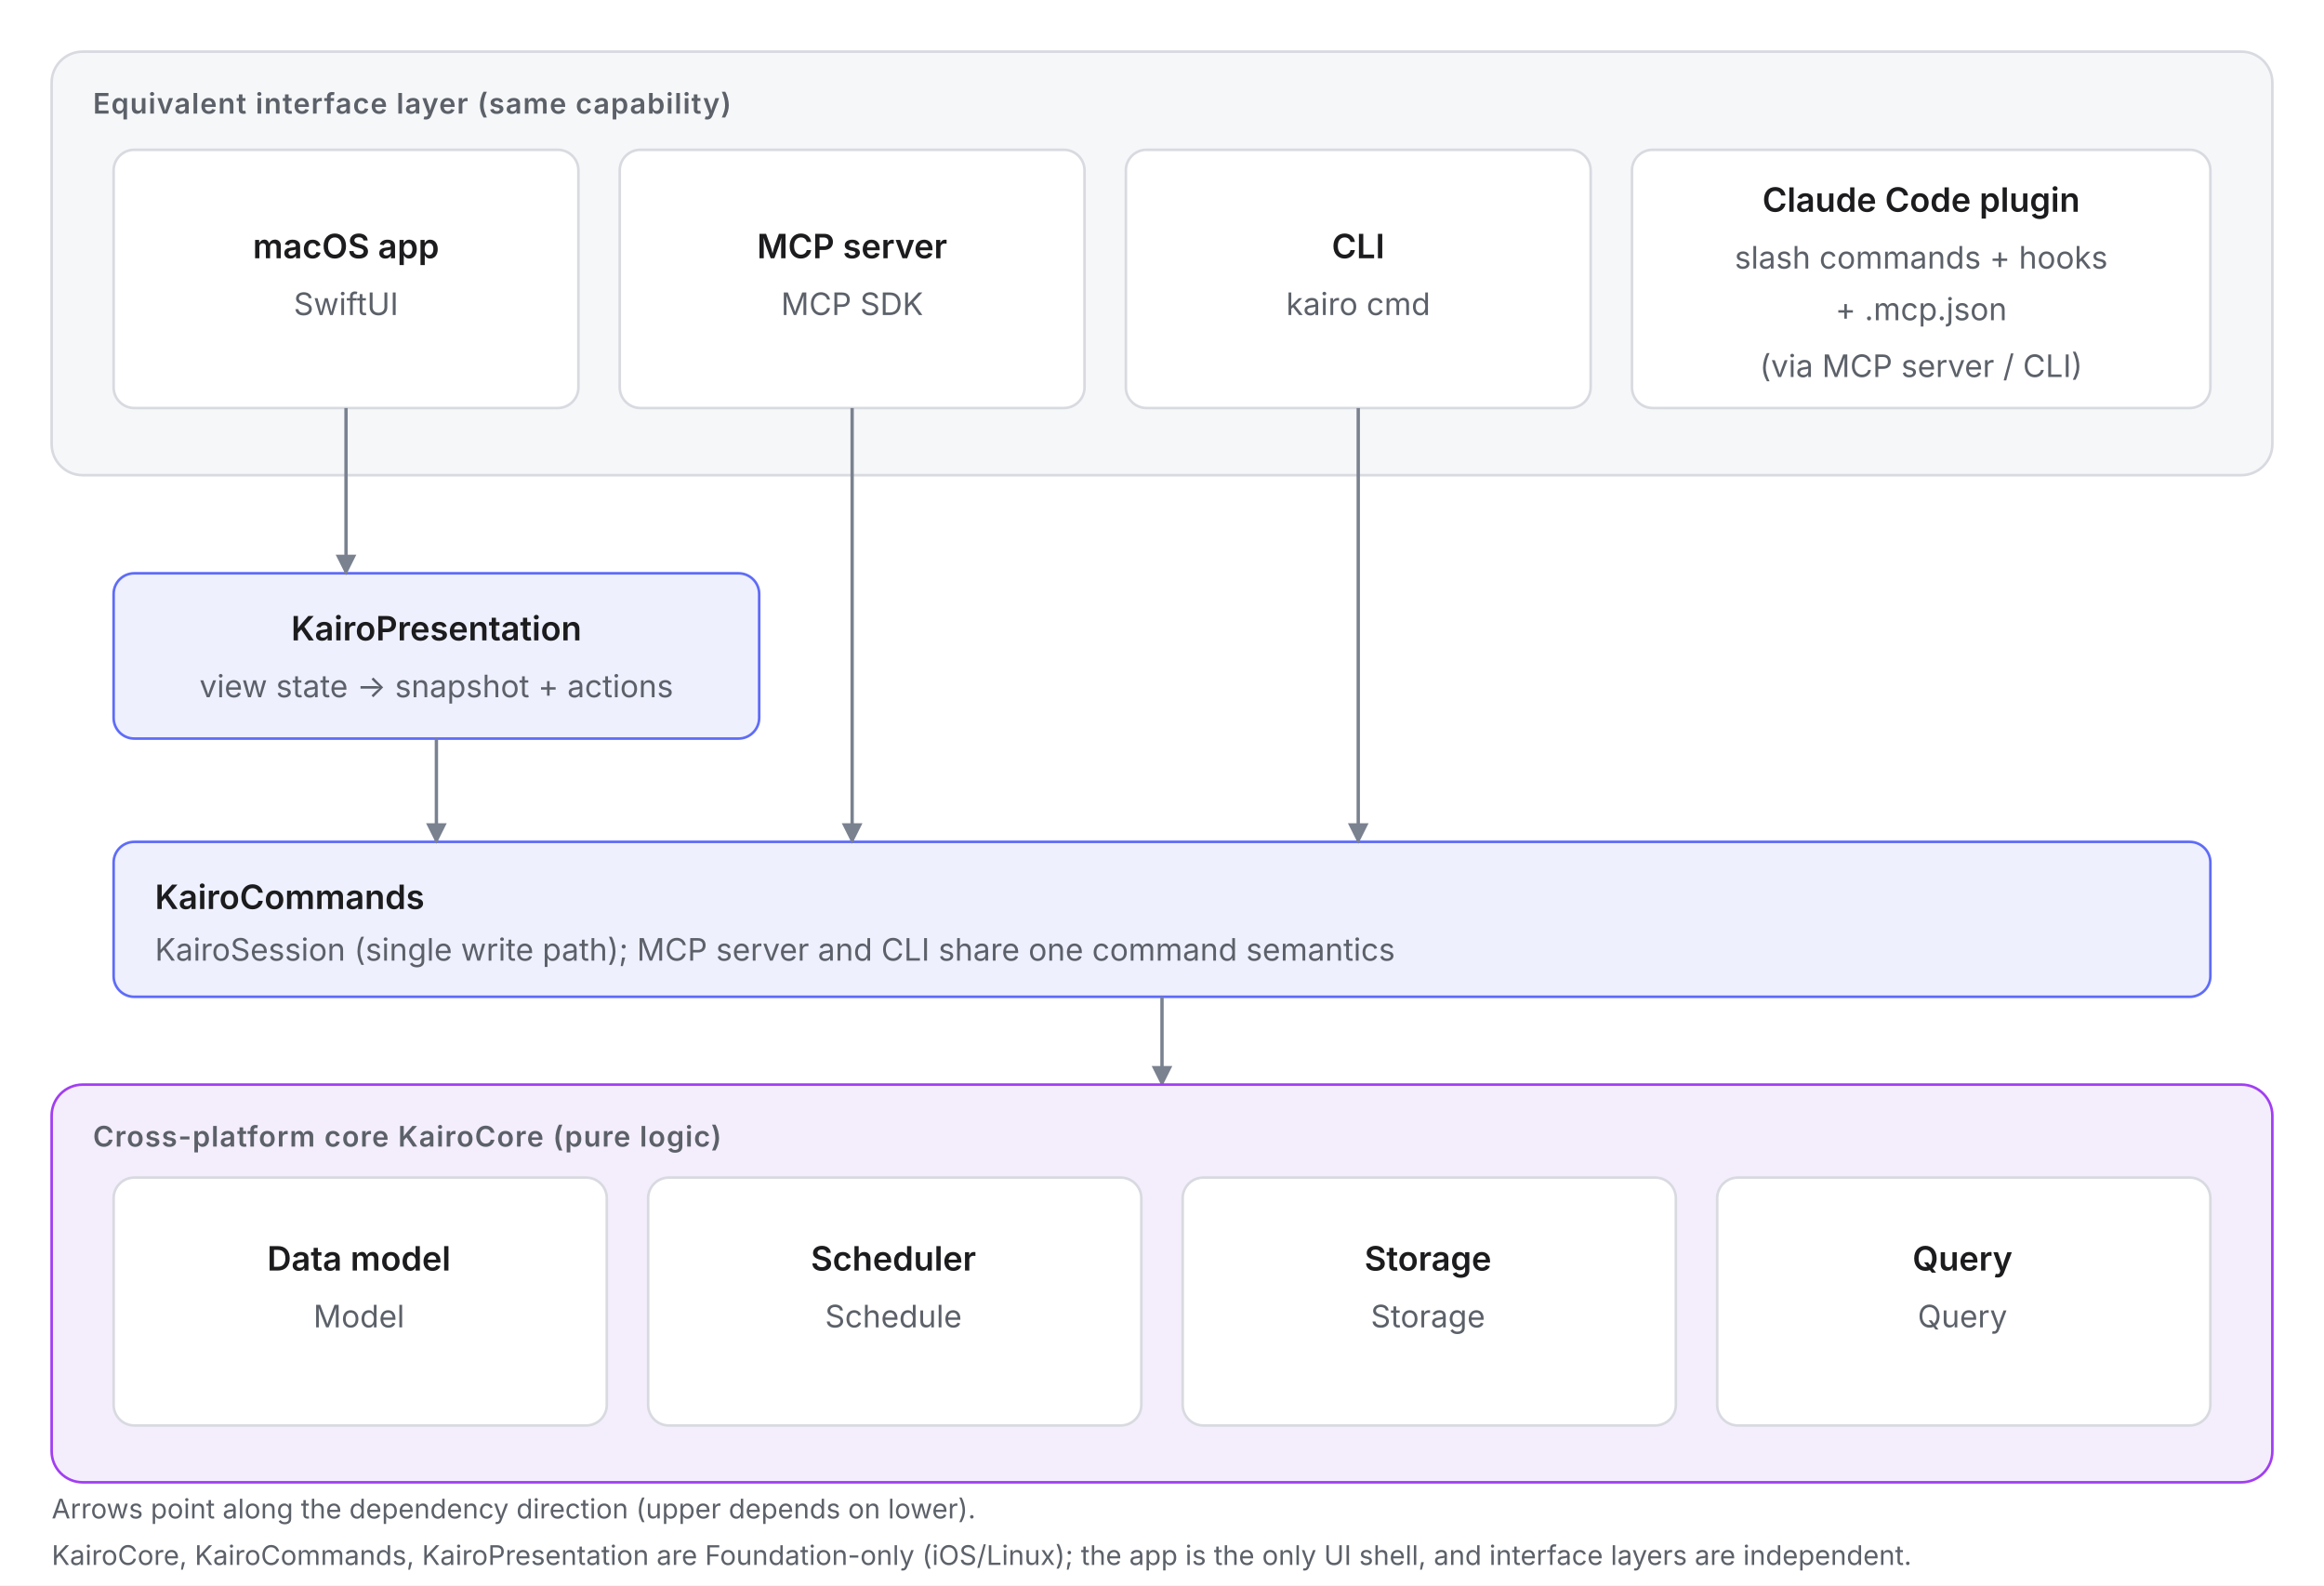
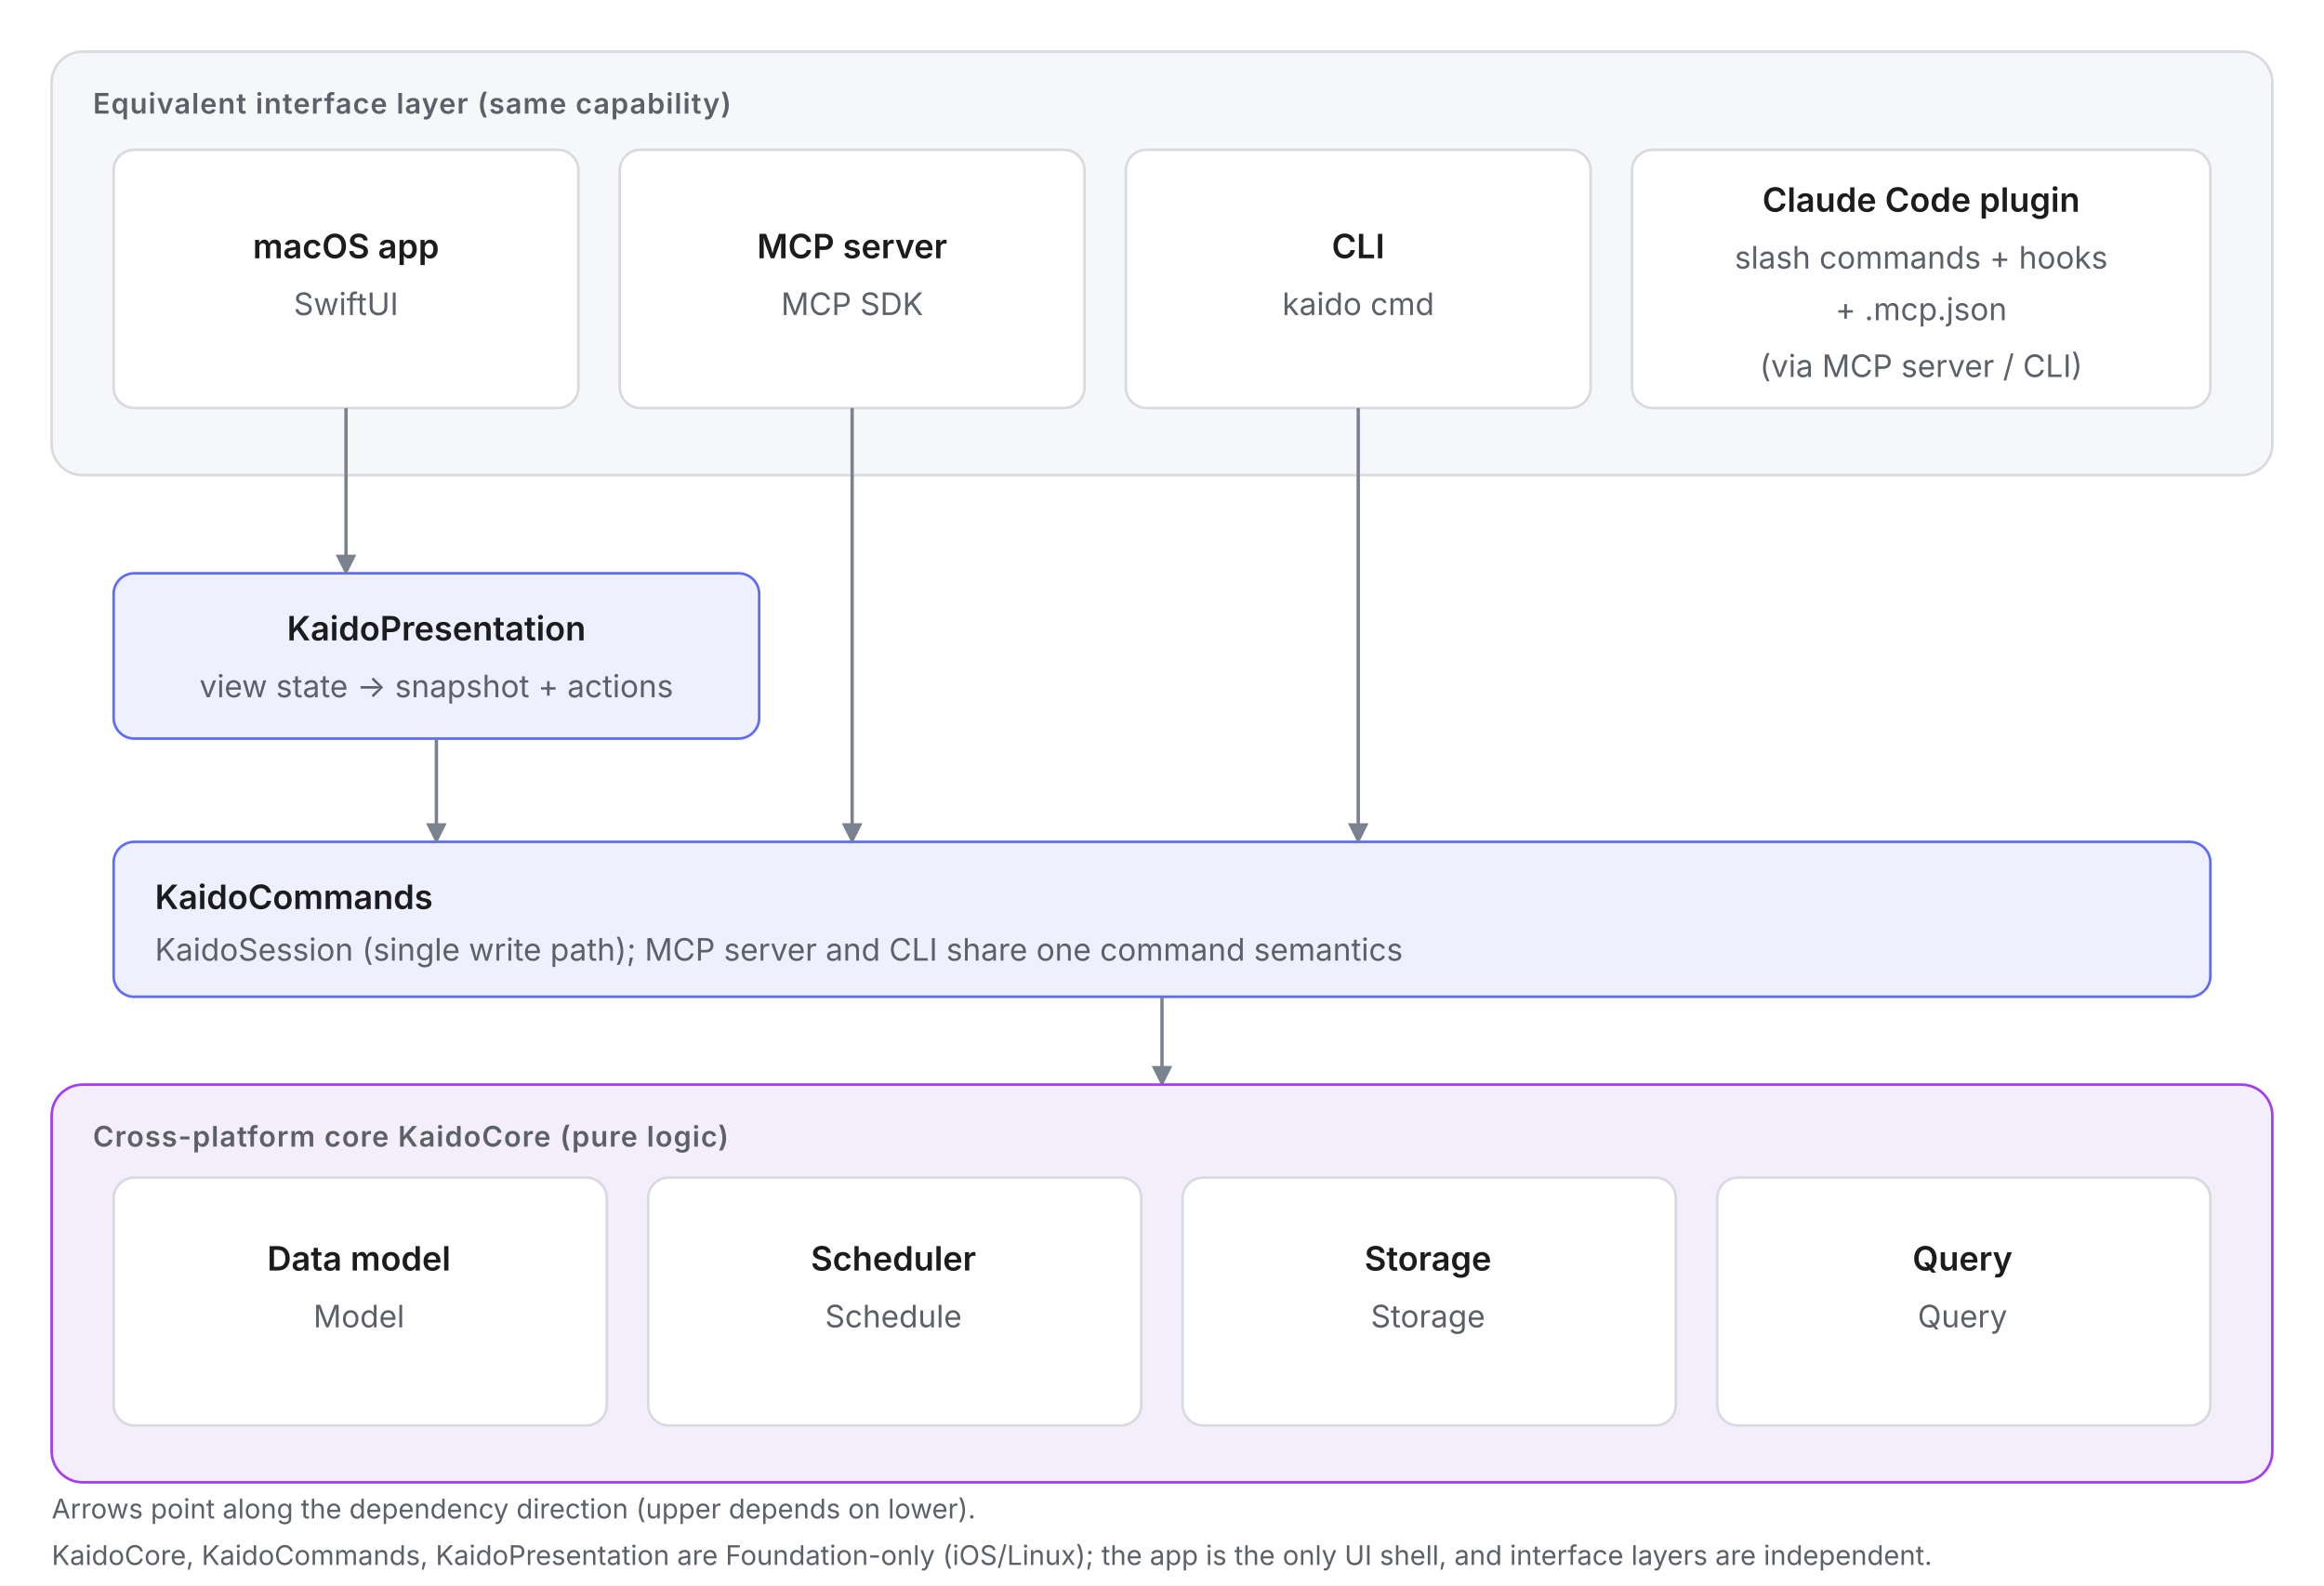
- <svg xmlns="http://www.w3.org/2000/svg" viewBox="0 0 900 614" width="900" height="614" role="img" aria-labelledby="kairo-fig-title kairo-fig-desc">
+ <svg xmlns="http://www.w3.org/2000/svg" viewBox="0 0 900 614" width="900" height="614" role="img" aria-labelledby="kaido-fig-title kaido-fig-desc">
  <style>
    .canvas { fill: #FFFFFF; }
    .panel { fill: #FFFFFF; stroke: #D8DAE0; stroke-width: 1; }
    .soft { fill: #F6F7F9; stroke: #D8DAE0; stroke-width: 1; }
    .accent { fill: #EEF0FE; stroke: #5F6CF8; stroke-width: 1; }
    .core { fill: #F4EEFC; stroke: #A13EF2; stroke-width: 1; }
    .line { stroke: #7A8290; stroke-width: 1.3; fill: none; }
    .tree { stroke: #C3C7D0; stroke-width: 1; fill: none; }
    .t-title { font: 600 13px "SF Pro Text", -apple-system, "PingFang SC", "Hiragino Sans GB", "Microsoft YaHei", sans-serif; fill: #1C1C1E; }
    .t-sub { font: 400 12px "SF Pro Text", -apple-system, "PingFang SC", "Hiragino Sans GB", "Microsoft YaHei", sans-serif; fill: #5C6169; }
    .t-name { font: 600 12.5px "SF Mono", ui-monospace, Menlo, monospace; fill: #1C1C1E; }
    .t-mono { font: 400 12px "SF Mono", ui-monospace, Menlo, monospace; fill: #1C1C1E; }
    .t-band { font: 600 11px "SF Pro Text", -apple-system, "PingFang SC", "Hiragino Sans GB", "Microsoft YaHei", sans-serif; fill: #5C6169; letter-spacing: 0.4px; }
    .t-note { font: 400 10.5px "SF Pro Text", -apple-system, "PingFang SC", "Hiragino Sans GB", "Microsoft YaHei", sans-serif; fill: #5C6169; }
    .arrow-head { fill: #7A8290; }
    @media (prefers-color-scheme: dark) {
      .canvas { fill: #1C1C1E; }
      .panel { fill: #2C2C2E; stroke: #3A3A3C; }
      .soft { fill: #242426; stroke: #3A3A3C; }
      .accent { fill: #232640; stroke: #5F6CF8; }
      .core { fill: #2B2233; stroke: #A13EF2; }
      .line { stroke: #8B93A3; }
      .tree { stroke: #4A4A4E; }
      .t-title, .t-name, .t-mono { fill: #F2F2F7; }
      .t-sub, .t-band, .t-note { fill: #A6A6AD; }
      .arrow-head { fill: #8B93A3; }
    }
  </style>
  <defs>
-     <marker id="kairo-arrow" markerWidth="8" markerHeight="8" refX="7.2" refY="4" orient="auto" markerUnits="userSpaceOnUse">
+     <marker id="kaido-arrow" markerWidth="8" markerHeight="8" refX="7.2" refY="4" orient="auto" markerUnits="userSpaceOnUse">
      <path d="M0,0 L8,4 L0,8 Z" class="arrow-head" />
    </marker>
  </defs>
  <rect class="canvas" x="0" y="0" width="900" height="614" />
  <rect class="soft" x="20" y="20" width="860" height="164" rx="12" />
  <text class="t-band" x="36" y="44">Equivalent interface layer (same capability)</text>
  <rect class="panel" x="44" y="58" width="180" height="100" rx="8" />
  <text class="t-title" x="134" y="100" text-anchor="middle">macOS app</text>
  <text class="t-sub" x="134" y="122" text-anchor="middle">SwiftUI</text>
  <rect class="panel" x="240" y="58" width="180" height="100" rx="8" />
  <text class="t-title" x="330" y="100" text-anchor="middle">MCP server</text>
  <text class="t-sub" x="330" y="122" text-anchor="middle">MCP SDK</text>
  <rect class="panel" x="436" y="58" width="180" height="100" rx="8" />
  <text class="t-title" x="526" y="100" text-anchor="middle">CLI</text>
-   <text class="t-sub" x="526" y="122" text-anchor="middle">kairo cmd</text>
+   <text class="t-sub" x="526" y="122" text-anchor="middle">kaido cmd</text>
  <rect class="panel" x="632" y="58" width="224" height="100" rx="8" />
  <text class="t-title" x="744" y="82" text-anchor="middle">Claude Code plugin</text>
  <text class="t-sub" x="744" y="104" text-anchor="middle">slash commands + hooks</text>
  <text class="t-sub" x="744" y="124" text-anchor="middle">+ .mcp.json</text>
  <text class="t-sub" x="744" y="146" text-anchor="middle">(via MCP server / CLI)</text>
  <rect class="accent" x="44" y="222" width="250" height="64" rx="8" />
-   <text class="t-title" x="169" y="248" text-anchor="middle">KairoPresentation</text>
+   <text class="t-title" x="169" y="248" text-anchor="middle">KaidoPresentation</text>
  <text class="t-sub" x="169" y="270" text-anchor="middle">view state → snapshot + actions</text>
  <rect class="accent" x="44" y="326" width="812" height="60" rx="8" />
-   <text class="t-title" x="60" y="352">KairoCommands</text>
-   <text class="t-sub" x="60" y="372">KairoSession (single write path); MCP server and CLI share one command semantics</text>
-   <path class="line" d="M134,158 L134,222" marker-end="url(#kairo-arrow)" />
-   <path class="line" d="M169,286 L169,326" marker-end="url(#kairo-arrow)" />
-   <path class="line" d="M330,158 L330,326" marker-end="url(#kairo-arrow)" />
-   <path class="line" d="M526,158 L526,326" marker-end="url(#kairo-arrow)" />
-   <path class="line" d="M450,386 L450,420" marker-end="url(#kairo-arrow)" />
+   <text class="t-title" x="60" y="352">KaidoCommands</text>
+   <text class="t-sub" x="60" y="372">KaidoSession (single write path); MCP server and CLI share one command semantics</text>
+   <path class="line" d="M134,158 L134,222" marker-end="url(#kaido-arrow)" />
+   <path class="line" d="M169,286 L169,326" marker-end="url(#kaido-arrow)" />
+   <path class="line" d="M330,158 L330,326" marker-end="url(#kaido-arrow)" />
+   <path class="line" d="M526,158 L526,326" marker-end="url(#kaido-arrow)" />
+   <path class="line" d="M450,386 L450,420" marker-end="url(#kaido-arrow)" />
  <rect class="core" x="20" y="420" width="860" height="154" rx="12" />
-   <text class="t-band" x="36" y="444">Cross-platform core KairoCore (pure logic)</text>
+   <text class="t-band" x="36" y="444">Cross-platform core KaidoCore (pure logic)</text>
  <rect class="panel" x="44" y="456" width="191" height="96" rx="8" />
  <text class="t-title" x="139" y="492" text-anchor="middle">Data model</text>
  <text class="t-sub" x="139" y="514" text-anchor="middle">Model</text>
  <rect class="panel" x="251" y="456" width="191" height="96" rx="8" />
  <text class="t-title" x="346" y="492" text-anchor="middle">Scheduler</text>
  <text class="t-sub" x="346" y="514" text-anchor="middle">Schedule</text>
  <rect class="panel" x="458" y="456" width="191" height="96" rx="8" />
  <text class="t-title" x="553" y="492" text-anchor="middle">Storage</text>
  <text class="t-sub" x="553" y="514" text-anchor="middle">Storage</text>
  <rect class="panel" x="665" y="456" width="191" height="96" rx="8" />
  <text class="t-title" x="760" y="492" text-anchor="middle">Query</text>
  <text class="t-sub" x="760" y="514" text-anchor="middle">Query</text>
  <text class="t-note" x="20" y="588">Arrows point along the dependency direction (upper depends on lower).</text>
-   <text class="t-note" x="20" y="606">KairoCore, KairoCommands, KairoPresentation are Foundation-only (iOS/Linux); the app is the only UI shell, and interface layers are independent.</text>
+   <text class="t-note" x="20" y="606">KaidoCore, KaidoCommands, KaidoPresentation are Foundation-only (iOS/Linux); the app is the only UI shell, and interface layers are independent.</text>
</svg>
